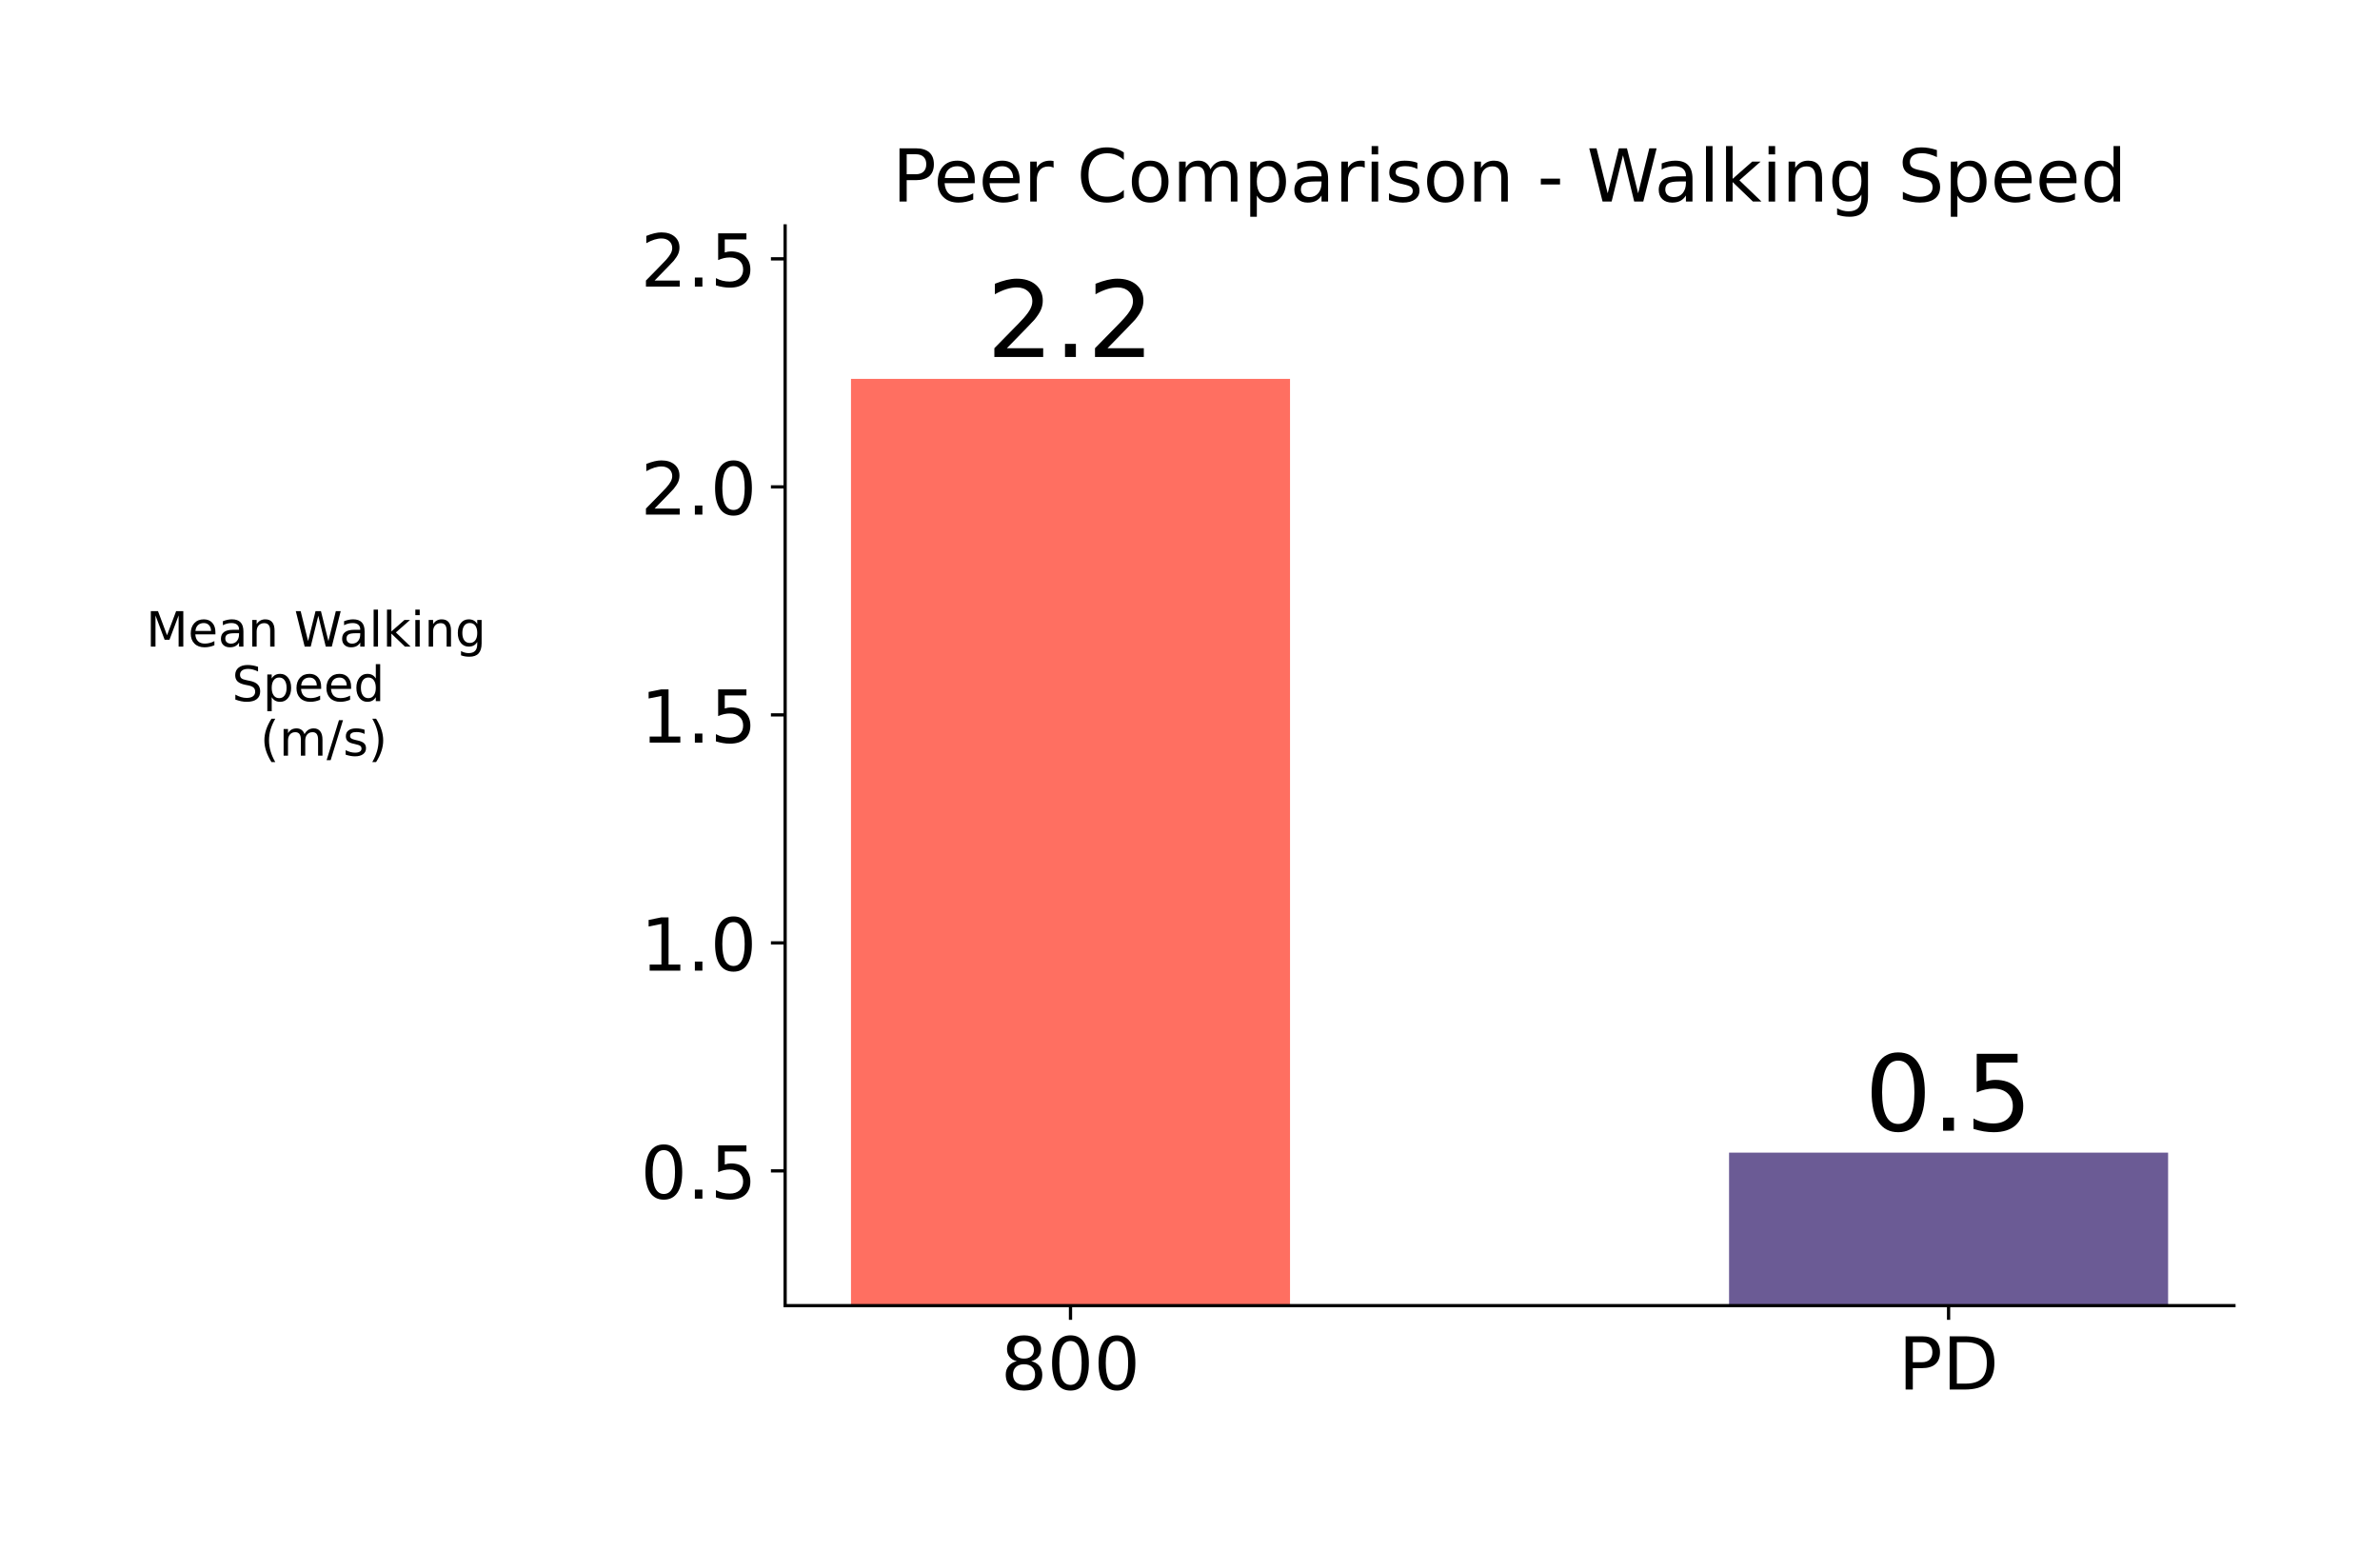
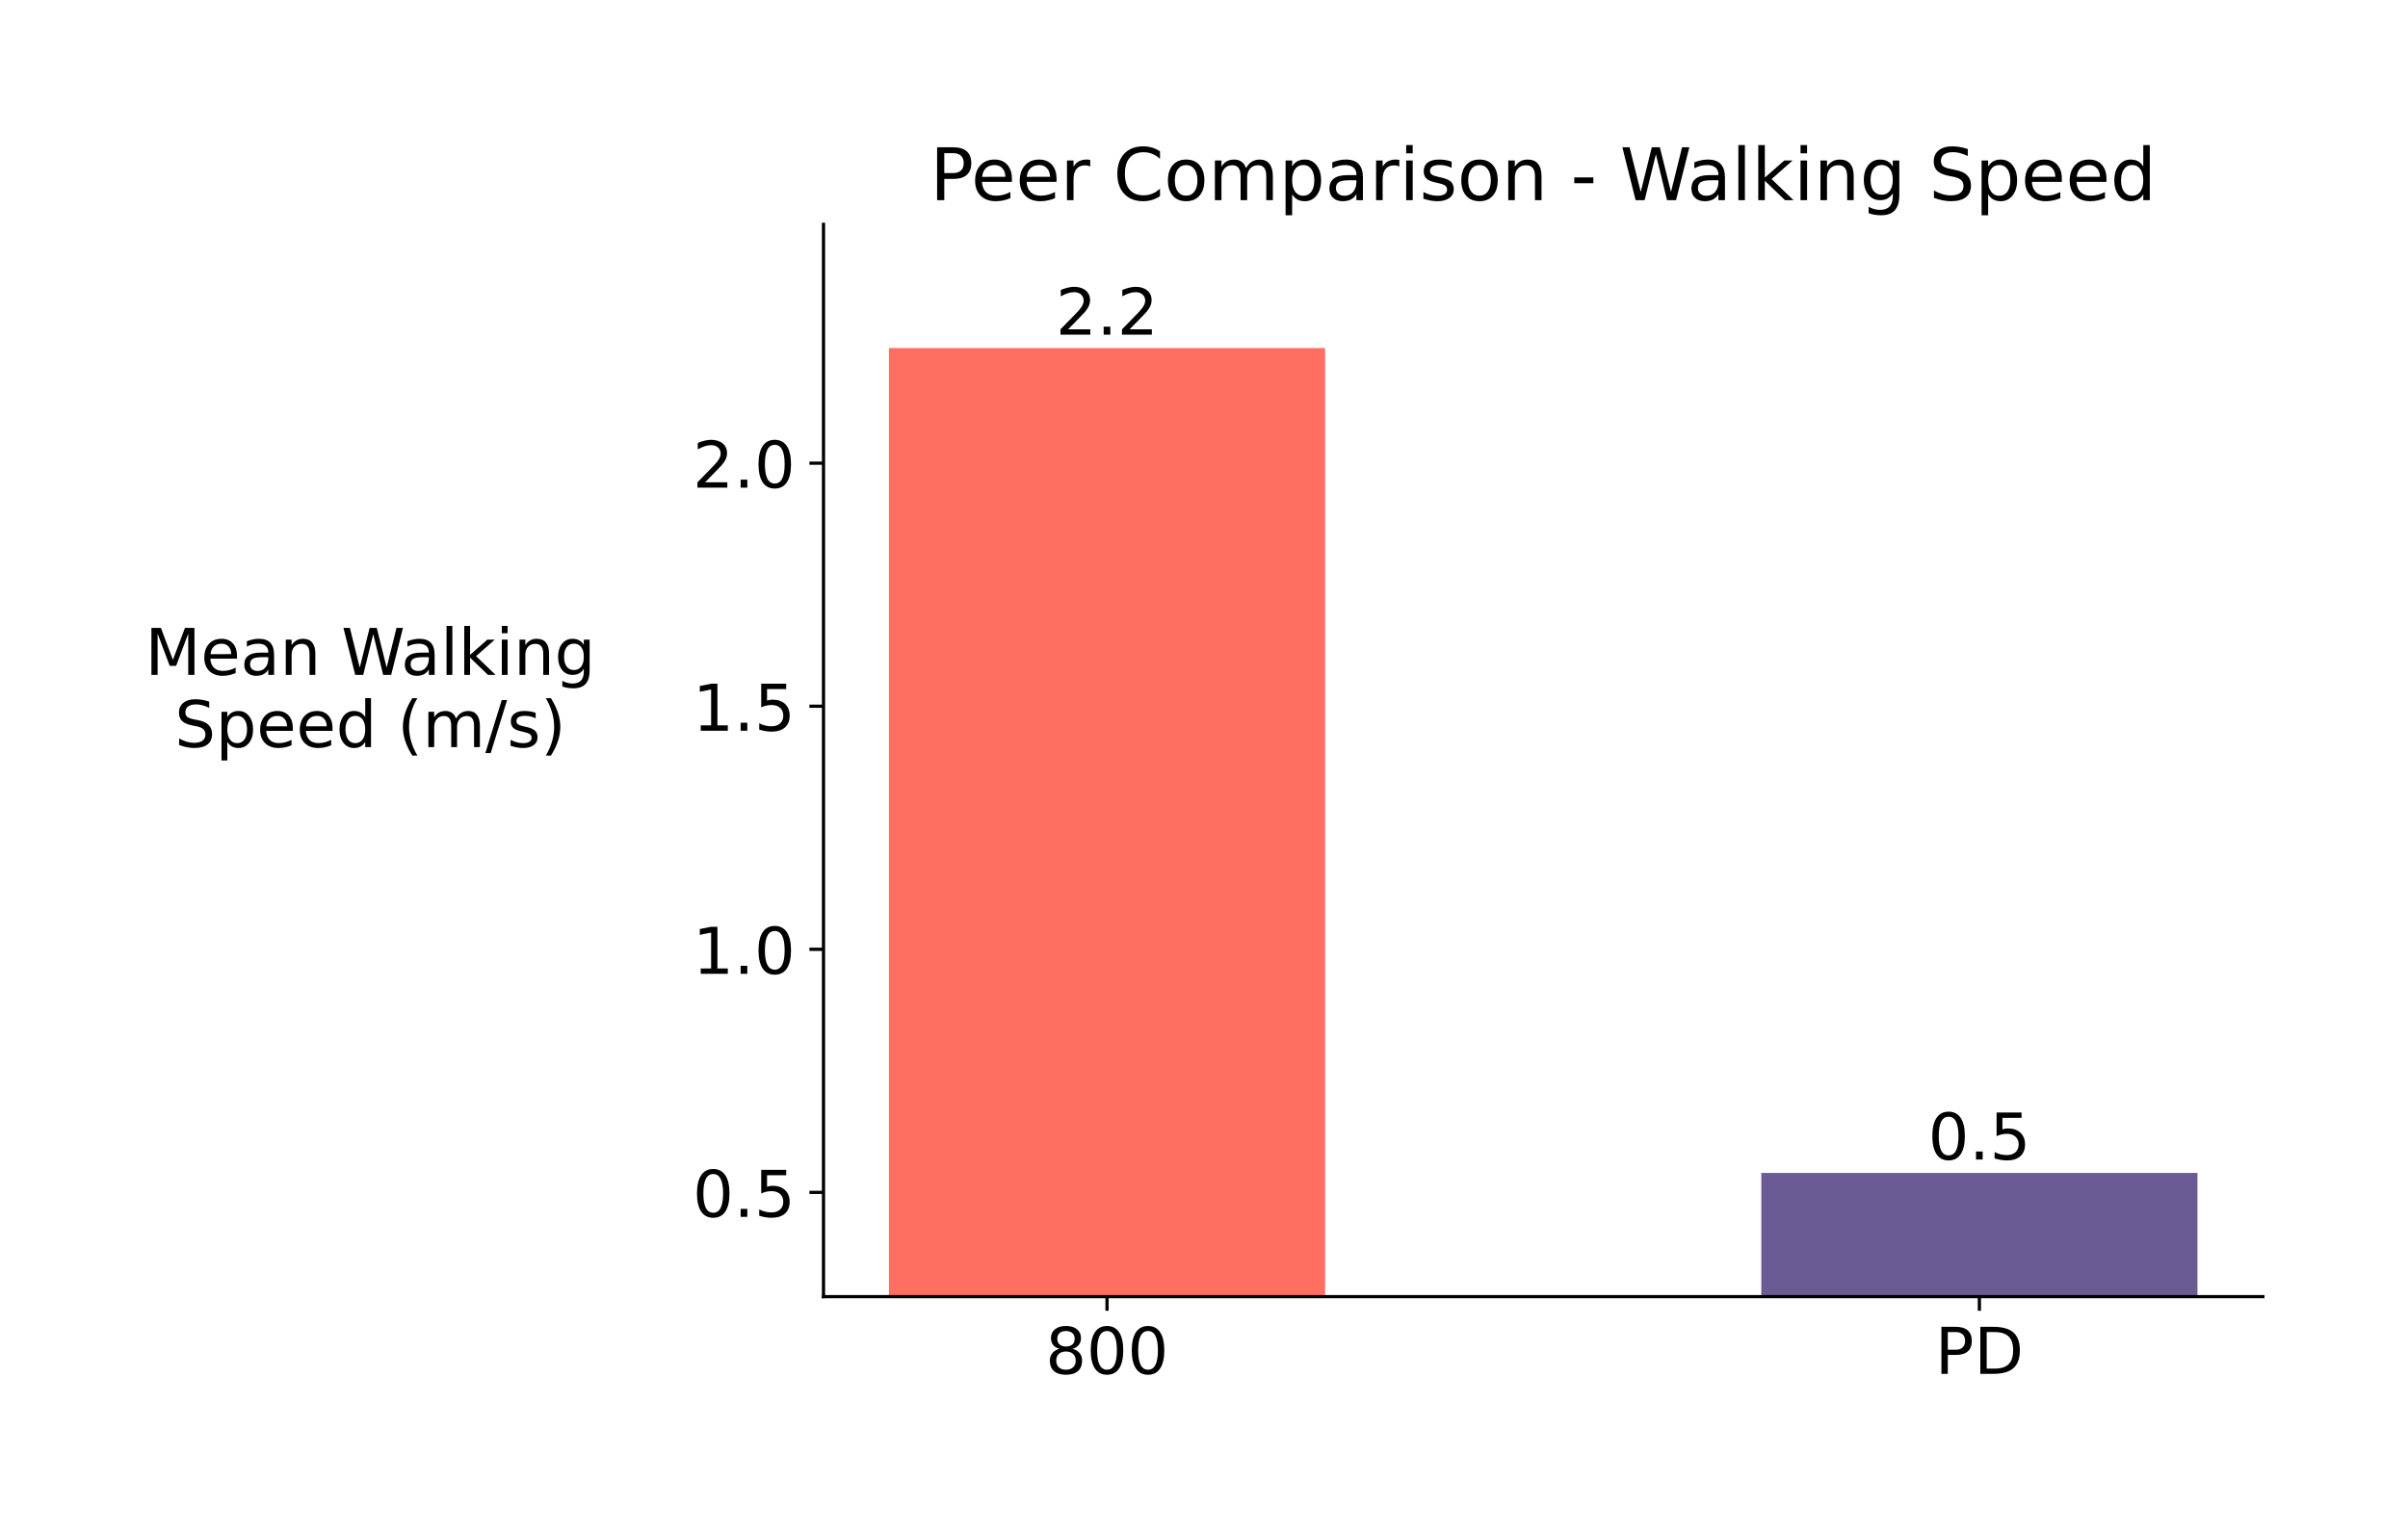
- <svg xmlns="http://www.w3.org/2000/svg" xmlns:xlink="http://www.w3.org/1999/xlink" width="586.647pt" height="382.21pt" viewBox="0 0 586.647 382.21" version="1.1">
+ <svg xmlns="http://www.w3.org/2000/svg" xmlns:xlink="http://www.w3.org/1999/xlink" width="597.434pt" height="380.274pt" viewBox="0 0 597.434 380.274" version="1.1">
  <defs>
    <style type="text/css">*{stroke-linejoin: round; stroke-linecap: butt}</style>
  </defs>
  <g id="figure_1">
    <g id="patch_1">
-       <path d="M 0 382.21  L 586.647 382.21  L 586.647 0  L 0 0  L 0 382.21  z " style="fill: none" />
+       <path d="M -0 380.274  L 597.434 380.274  L 597.434 0  L -0 0  L -0 380.274  z " style="fill: none" />
    </g>
    <g id="axes_1">
      <g id="patch_2">
-         <path d="M 193.527 321.789  L 550.647 321.789  L 550.647 55.677  L 193.527 55.677  L 193.527 321.789  z " style="fill: none" />
+         <path d="M 204.314 321.789  L 561.434 321.789  L 561.434 55.677  L 204.314 55.677  L 204.314 321.789  z " style="fill: none" />
      </g>
      <g id="patch_3">
-         <path d="M 209.76 344.772  L 317.978 344.772  L 317.978 93.385  L 209.76 93.385  z " clip-path="url(#pccfc0bca21)" style="fill: #ff6f61" />
+         <path d="M 220.546 356.232  L 328.765 356.232  L 328.765 86.382  L 220.546 86.382  z " clip-path="url(#p05c55dbfc9)" style="fill: #ff6f61" />
      </g>
      <g id="patch_4">
-         <path d="M 426.196 344.772  L 534.414 344.772  L 534.414 284.081  L 426.196 284.081  z " clip-path="url(#pccfc0bca21)" style="fill: #6b5b95" />
+         <path d="M 436.983 356.232  L 545.201 356.232  L 545.201 291.084  L 436.983 291.084  z " clip-path="url(#p05c55dbfc9)" style="fill: #6b5b95" />
      </g>
      <g id="matplotlib.axis_1">
        <g id="xtick_1">
          <g id="line2d_1">
            <defs>
-               <path id="mb7c0890efb" d="M 0 0  L 0 3.5  " style="stroke: #000000; stroke-width: 0.8" />
-             </defs>
-             <g>
-               <use xlink:href="#mb7c0890efb" x="263.869" y="321.789" style="stroke: #000000; stroke-width: 0.8" />
+               <path id="md49e4bb12c" d="M 0 0  L 0 3.5  " style="stroke: #000000; stroke-width: 0.8" />
+             </defs>
+             <g>
+               <use xlink:href="#md49e4bb12c" x="274.656" y="321.789" style="stroke: #000000; stroke-width: 0.8" />
            </g>
          </g>
          <g id="text_1">
-             <g transform="translate(246.6903 342.4664) scale(0.18 -0.18)">
+             <g transform="translate(259.3856 340.9467) scale(0.16 -0.16)">
              <defs>
                <path id="DejaVuSans-38" d="M 2034 2216  Q 1584 2216 1326 1975  Q 1069 1734 1069 1313  Q 1069 891 1326 650  Q 1584 409 2034 409  Q 2484 409 2743 651  Q 3003 894 3003 1313  Q 3003 1734 2745 1975  Q 2488 2216 2034 2216  z M 1403 2484  Q 997 2584 770 2862  Q 544 3141 544 3541  Q 544 4100 942 4425  Q 1341 4750 2034 4750  Q 2731 4750 3128 4425  Q 3525 4100 3525 3541  Q 3525 3141 3298 2862  Q 3072 2584 2669 2484  Q 3125 2378 3379 2068  Q 3634 1759 3634 1313  Q 3634 634 3220 271  Q 2806 -91 2034 -91  Q 1263 -91 848 271  Q 434 634 434 1313  Q 434 1759 690 2068  Q 947 2378 1403 2484  z M 1172 3481  Q 1172 3119 1398 2916  Q 1625 2713 2034 2713  Q 2441 2713 2670 2916  Q 2900 3119 2900 3481  Q 2900 3844 2670 4047  Q 2441 4250 2034 4250  Q 1625 4250 1398 4047  Q 1172 3844 1172 3481  z " transform="scale(0.015625)" />
                <path id="DejaVuSans-30" d="M 2034 4250  Q 1547 4250 1301 3770  Q 1056 3291 1056 2328  Q 1056 1369 1301 889  Q 1547 409 2034 409  Q 2525 409 2770 889  Q 3016 1369 3016 2328  Q 3016 3291 2770 3770  Q 2525 4250 2034 4250  z M 2034 4750  Q 2819 4750 3233 4129  Q 3647 3509 3647 2328  Q 3647 1150 3233 529  Q 2819 -91 2034 -91  Q 1250 -91 836 529  Q 422 1150 422 2328  Q 422 3509 836 4129  Q 1250 4750 2034 4750  z " transform="scale(0.015625)" />
              </defs>
              <use xlink:href="#DejaVuSans-38" />
              <use xlink:href="#DejaVuSans-30" x="63.623" />
              <use xlink:href="#DejaVuSans-30" x="127.246" />
            </g>
          </g>
        </g>
        <g id="xtick_2">
          <g id="line2d_2">
            <g>
-               <use xlink:href="#mb7c0890efb" x="480.305" y="321.789" style="stroke: #000000; stroke-width: 0.8" />
+               <use xlink:href="#md49e4bb12c" x="491.092" y="321.789" style="stroke: #000000; stroke-width: 0.8" />
            </g>
          </g>
          <g id="text_2">
-             <g transform="translate(467.9487 342.4664) scale(0.18 -0.18)">
+             <g transform="translate(480.1082 340.9467) scale(0.16 -0.16)">
              <defs>
                <path id="DejaVuSans-50" d="M 1259 4147  L 1259 2394  L 2053 2394  Q 2494 2394 2734 2622  Q 2975 2850 2975 3272  Q 2975 3691 2734 3919  Q 2494 4147 2053 4147  L 1259 4147  z M 628 4666  L 2053 4666  Q 2838 4666 3239 4311  Q 3641 3956 3641 3272  Q 3641 2581 3239 2228  Q 2838 1875 2053 1875  L 1259 1875  L 1259 0  L 628 0  L 628 4666  z " transform="scale(0.015625)" />
                <path id="DejaVuSans-44" d="M 1259 4147  L 1259 519  L 2022 519  Q 2988 519 3436 956  Q 3884 1394 3884 2338  Q 3884 3275 3436 3711  Q 2988 4147 2022 4147  L 1259 4147  z M 628 4666  L 1925 4666  Q 3281 4666 3915 4102  Q 4550 3538 4550 2338  Q 4550 1131 3912 565  Q 3275 0 1925 0  L 628 0  L 628 4666  z " transform="scale(0.015625)" />
              </defs>
              <use xlink:href="#DejaVuSans-50" />
              <use xlink:href="#DejaVuSans-44" x="60.303" />
            </g>
          </g>
        </g>
      </g>
      <g id="matplotlib.axis_2">
        <g id="ytick_1">
          <g id="line2d_3">
            <defs>
-               <path id="m6caa230062" d="M 0 0  L -3.5 0  " style="stroke: #000000; stroke-width: 0.8" />
-             </defs>
-             <g>
-               <use xlink:href="#m6caa230062" x="193.527" y="288.577" style="stroke: #000000; stroke-width: 0.8" />
+               <path id="m1cd4eb89cf" d="M 0 0  L -3.5 0  " style="stroke: #000000; stroke-width: 0.8" />
+             </defs>
+             <g>
+               <use xlink:href="#m1cd4eb89cf" x="204.314" y="295.91" style="stroke: #000000; stroke-width: 0.8" />
            </g>
          </g>
          <g id="text_3">
-             <g transform="translate(157.9016 295.4154) scale(0.18 -0.18)">
+             <g transform="translate(171.8688 301.9885) scale(0.16 -0.16)">
              <defs>
                <path id="DejaVuSans-2e" d="M 684 794  L 1344 794  L 1344 0  L 684 0  L 684 794  z " transform="scale(0.015625)" />
                <path id="DejaVuSans-35" d="M 691 4666  L 3169 4666  L 3169 4134  L 1269 4134  L 1269 2991  Q 1406 3038 1543 3061  Q 1681 3084 1819 3084  Q 2600 3084 3056 2656  Q 3513 2228 3513 1497  Q 3513 744 3044 326  Q 2575 -91 1722 -91  Q 1428 -91 1123 -41  Q 819 9 494 109  L 494 744  Q 775 591 1075 516  Q 1375 441 1709 441  Q 2250 441 2565 725  Q 2881 1009 2881 1497  Q 2881 1984 2565 2268  Q 2250 2553 1709 2553  Q 1456 2553 1204 2497  Q 953 2441 691 2322  L 691 4666  z " transform="scale(0.015625)" />
              </defs>
              <use xlink:href="#DejaVuSans-30" />
              <use xlink:href="#DejaVuSans-2e" x="63.623" />
              <use xlink:href="#DejaVuSans-35" x="95.41" />
            </g>
          </g>
        </g>
        <g id="ytick_2">
          <g id="line2d_4">
            <g>
-               <use xlink:href="#m6caa230062" x="193.527" y="232.382" style="stroke: #000000; stroke-width: 0.8" />
+               <use xlink:href="#m1cd4eb89cf" x="204.314" y="235.587" style="stroke: #000000; stroke-width: 0.8" />
            </g>
          </g>
          <g id="text_4">
-             <g transform="translate(157.9016 239.2201) scale(0.18 -0.18)">
+             <g transform="translate(171.8688 241.666) scale(0.16 -0.16)">
              <defs>
                <path id="DejaVuSans-31" d="M 794 531  L 1825 531  L 1825 4091  L 703 3866  L 703 4441  L 1819 4666  L 2450 4666  L 2450 531  L 3481 531  L 3481 0  L 794 0  L 794 531  z " transform="scale(0.015625)" />
              </defs>
              <use xlink:href="#DejaVuSans-31" />
              <use xlink:href="#DejaVuSans-2e" x="63.623" />
              <use xlink:href="#DejaVuSans-30" x="95.41" />
            </g>
          </g>
        </g>
        <g id="ytick_3">
          <g id="line2d_5">
            <g>
-               <use xlink:href="#m6caa230062" x="193.527" y="176.186" style="stroke: #000000; stroke-width: 0.8" />
+               <use xlink:href="#m1cd4eb89cf" x="204.314" y="175.265" style="stroke: #000000; stroke-width: 0.8" />
            </g>
          </g>
          <g id="text_5">
-             <g transform="translate(157.9016 183.0249) scale(0.18 -0.18)">
+             <g transform="translate(171.8688 181.3436) scale(0.16 -0.16)">
              <use xlink:href="#DejaVuSans-31" />
              <use xlink:href="#DejaVuSans-2e" x="63.623" />
              <use xlink:href="#DejaVuSans-35" x="95.41" />
            </g>
          </g>
        </g>
        <g id="ytick_4">
          <g id="line2d_6">
            <g>
-               <use xlink:href="#m6caa230062" x="193.527" y="119.991" style="stroke: #000000; stroke-width: 0.8" />
+               <use xlink:href="#m1cd4eb89cf" x="204.314" y="114.942" style="stroke: #000000; stroke-width: 0.8" />
            </g>
          </g>
          <g id="text_6">
-             <g transform="translate(157.9016 126.8297) scale(0.18 -0.18)">
+             <g transform="translate(171.8688 121.0211) scale(0.16 -0.16)">
              <defs>
                <path id="DejaVuSans-32" d="M 1228 531  L 3431 531  L 3431 0  L 469 0  L 469 531  Q 828 903 1448 1529  Q 2069 2156 2228 2338  Q 2531 2678 2651 2914  Q 2772 3150 2772 3378  Q 2772 3750 2511 3984  Q 2250 4219 1831 4219  Q 1534 4219 1204 4116  Q 875 4013 500 3803  L 500 4441  Q 881 4594 1212 4672  Q 1544 4750 1819 4750  Q 2544 4750 2975 4387  Q 3406 4025 3406 3419  Q 3406 3131 3298 2873  Q 3191 2616 2906 2266  Q 2828 2175 2409 1742  Q 1991 1309 1228 531  z " transform="scale(0.015625)" />
              </defs>
              <use xlink:href="#DejaVuSans-32" />
              <use xlink:href="#DejaVuSans-2e" x="63.623" />
              <use xlink:href="#DejaVuSans-30" x="95.41" />
            </g>
          </g>
        </g>
-         <g id="ytick_5">
-           <g id="line2d_7">
-             <g>
-               <use xlink:href="#m6caa230062" x="193.527" y="63.796" style="stroke: #000000; stroke-width: 0.8" />
-             </g>
-           </g>
-           <g id="text_7">
-             <g transform="translate(157.9016 70.63446) scale(0.18 -0.18)">
-               <use xlink:href="#DejaVuSans-32" />
-               <use xlink:href="#DejaVuSans-2e" x="63.623" />
-               <use xlink:href="#DejaVuSans-35" x="95.41" />
-             </g>
-           </g>
-         </g>
-         <g id="text_8">
-           <g transform="translate(36 159.3628) scale(0.12 -0.12)">
+         <g id="text_7">
+           <g transform="translate(36 167.4892) scale(0.16 -0.16)">
            <defs>
              <path id="DejaVuSans-4d" d="M 628 4666  L 1569 4666  L 2759 1491  L 3956 4666  L 4897 4666  L 4897 0  L 4281 0  L 4281 4097  L 3078 897  L 2444 897  L 1241 4097  L 1241 0  L 628 0  L 628 4666  z " transform="scale(0.015625)" />
              <path id="DejaVuSans-65" d="M 3597 1894  L 3597 1613  L 953 1613  Q 991 1019 1311 708  Q 1631 397 2203 397  Q 2534 397 2845 478  Q 3156 559 3463 722  L 3463 178  Q 3153 47 2828 -22  Q 2503 -91 2169 -91  Q 1331 -91 842 396  Q 353 884 353 1716  Q 353 2575 817 3079  Q 1281 3584 2069 3584  Q 2775 3584 3186 3129  Q 3597 2675 3597 1894  z M 3022 2063  Q 3016 2534 2758 2815  Q 2500 3097 2075 3097  Q 1594 3097 1305 2825  Q 1016 2553 972 2059  L 3022 2063  z " transform="scale(0.015625)" />
              <path id="DejaVuSans-61" d="M 2194 1759  Q 1497 1759 1228 1600  Q 959 1441 959 1056  Q 959 750 1161 570  Q 1363 391 1709 391  Q 2188 391 2477 730  Q 2766 1069 2766 1631  L 2766 1759  L 2194 1759  z M 3341 1997  L 3341 0  L 2766 0  L 2766 531  Q 2569 213 2275 61  Q 1981 -91 1556 -91  Q 1019 -91 701 211  Q 384 513 384 1019  Q 384 1609 779 1909  Q 1175 2209 1959 2209  L 2766 2209  L 2766 2266  Q 2766 2663 2505 2880  Q 2244 3097 1772 3097  Q 1472 3097 1187 3025  Q 903 2953 641 2809  L 641 3341  Q 956 3463 1253 3523  Q 1550 3584 1831 3584  Q 2591 3584 2966 3190  Q 3341 2797 3341 1997  z " transform="scale(0.015625)" />
              <path id="DejaVuSans-6e" d="M 3513 2113  L 3513 0  L 2938 0  L 2938 2094  Q 2938 2591 2744 2837  Q 2550 3084 2163 3084  Q 1697 3084 1428 2787  Q 1159 2491 1159 1978  L 1159 0  L 581 0  L 581 3500  L 1159 3500  L 1159 2956  Q 1366 3272 1645 3428  Q 1925 3584 2291 3584  Q 2894 3584 3203 3211  Q 3513 2838 3513 2113  z " transform="scale(0.015625)" />
              <path id="DejaVuSans-20" transform="scale(0.015625)" />
              <path id="DejaVuSans-57" d="M 213 4666  L 850 4666  L 1831 722  L 2809 4666  L 3519 4666  L 4500 722  L 5478 4666  L 6119 4666  L 4947 0  L 4153 0  L 3169 4050  L 2175 0  L 1381 0  L 213 4666  z " transform="scale(0.015625)" />
              <path id="DejaVuSans-6c" d="M 603 4863  L 1178 4863  L 1178 0  L 603 0  L 603 4863  z " transform="scale(0.015625)" />
              <path id="DejaVuSans-6b" d="M 581 4863  L 1159 4863  L 1159 1991  L 2875 3500  L 3609 3500  L 1753 1863  L 3688 0  L 2938 0  L 1159 1709  L 1159 0  L 581 0  L 581 4863  z " transform="scale(0.015625)" />
              <path id="DejaVuSans-69" d="M 603 3500  L 1178 3500  L 1178 0  L 603 0  L 603 3500  z M 603 4863  L 1178 4863  L 1178 4134  L 603 4134  L 603 4863  z " transform="scale(0.015625)" />
              <path id="DejaVuSans-67" d="M 2906 1791  Q 2906 2416 2648 2759  Q 2391 3103 1925 3103  Q 1463 3103 1205 2759  Q 947 2416 947 1791  Q 947 1169 1205 825  Q 1463 481 1925 481  Q 2391 481 2648 825  Q 2906 1169 2906 1791  z M 3481 434  Q 3481 -459 3084 -895  Q 2688 -1331 1869 -1331  Q 1566 -1331 1297 -1286  Q 1028 -1241 775 -1147  L 775 -588  Q 1028 -725 1275 -790  Q 1522 -856 1778 -856  Q 2344 -856 2625 -561  Q 2906 -266 2906 331  L 2906 616  Q 2728 306 2450 153  Q 2172 0 1784 0  Q 1141 0 747 490  Q 353 981 353 1791  Q 353 2603 747 3093  Q 1141 3584 1784 3584  Q 2172 3584 2450 3431  Q 2728 3278 2906 2969  L 2906 3500  L 3481 3500  L 3481 434  z " transform="scale(0.015625)" />
            </defs>
            <use xlink:href="#DejaVuSans-4d" />
            <use xlink:href="#DejaVuSans-65" x="86.279" />
            <use xlink:href="#DejaVuSans-61" x="147.803" />
            <use xlink:href="#DejaVuSans-6e" x="209.082" />
            <use xlink:href="#DejaVuSans-20" x="272.461" />
            <use xlink:href="#DejaVuSans-57" x="304.248" />
            <use xlink:href="#DejaVuSans-61" x="396.75" />
            <use xlink:href="#DejaVuSans-6c" x="458.029" />
            <use xlink:href="#DejaVuSans-6b" x="485.812" />
            <use xlink:href="#DejaVuSans-69" x="543.723" />
            <use xlink:href="#DejaVuSans-6e" x="571.506" />
            <use xlink:href="#DejaVuSans-67" x="634.885" />
          </g>
-           <g transform="translate(57.18375 172.8002) scale(0.12 -0.12)">
+           <g transform="translate(43.3475 185.4057) scale(0.16 -0.16)">
            <defs>
              <path id="DejaVuSans-53" d="M 3425 4513  L 3425 3897  Q 3066 4069 2747 4153  Q 2428 4238 2131 4238  Q 1616 4238 1336 4038  Q 1056 3838 1056 3469  Q 1056 3159 1242 3001  Q 1428 2844 1947 2747  L 2328 2669  Q 3034 2534 3370 2195  Q 3706 1856 3706 1288  Q 3706 609 3251 259  Q 2797 -91 1919 -91  Q 1588 -91 1214 -16  Q 841 59 441 206  L 441 856  Q 825 641 1194 531  Q 1563 422 1919 422  Q 2459 422 2753 634  Q 3047 847 3047 1241  Q 3047 1584 2836 1778  Q 2625 1972 2144 2069  L 1759 2144  Q 1053 2284 737 2584  Q 422 2884 422 3419  Q 422 4038 858 4394  Q 1294 4750 2059 4750  Q 2388 4750 2728 4690  Q 3069 4631 3425 4513  z " transform="scale(0.015625)" />
              <path id="DejaVuSans-70" d="M 1159 525  L 1159 -1331  L 581 -1331  L 581 3500  L 1159 3500  L 1159 2969  Q 1341 3281 1617 3432  Q 1894 3584 2278 3584  Q 2916 3584 3314 3078  Q 3713 2572 3713 1747  Q 3713 922 3314 415  Q 2916 -91 2278 -91  Q 1894 -91 1617 61  Q 1341 213 1159 525  z M 3116 1747  Q 3116 2381 2855 2742  Q 2594 3103 2138 3103  Q 1681 3103 1420 2742  Q 1159 2381 1159 1747  Q 1159 1113 1420 752  Q 1681 391 2138 391  Q 2594 391 2855 752  Q 3116 1113 3116 1747  z " transform="scale(0.015625)" />
              <path id="DejaVuSans-64" d="M 2906 2969  L 2906 4863  L 3481 4863  L 3481 0  L 2906 0  L 2906 525  Q 2725 213 2448 61  Q 2172 -91 1784 -91  Q 1150 -91 751 415  Q 353 922 353 1747  Q 353 2572 751 3078  Q 1150 3584 1784 3584  Q 2172 3584 2448 3432  Q 2725 3281 2906 2969  z M 947 1747  Q 947 1113 1208 752  Q 1469 391 1925 391  Q 2381 391 2643 752  Q 2906 1113 2906 1747  Q 2906 2381 2643 2742  Q 2381 3103 1925 3103  Q 1469 3103 1208 2742  Q 947 2381 947 1747  z " transform="scale(0.015625)" />
+               <path id="DejaVuSans-28" d="M 1984 4856  Q 1566 4138 1362 3434  Q 1159 2731 1159 2009  Q 1159 1288 1364 580  Q 1569 -128 1984 -844  L 1484 -844  Q 1016 -109 783 600  Q 550 1309 550 2009  Q 550 2706 781 3412  Q 1013 4119 1484 4856  L 1984 4856  z " transform="scale(0.015625)" />
+               <path id="DejaVuSans-6d" d="M 3328 2828  Q 3544 3216 3844 3400  Q 4144 3584 4550 3584  Q 5097 3584 5394 3201  Q 5691 2819 5691 2113  L 5691 0  L 5113 0  L 5113 2094  Q 5113 2597 4934 2840  Q 4756 3084 4391 3084  Q 3944 3084 3684 2787  Q 3425 2491 3425 1978  L 3425 0  L 2847 0  L 2847 2094  Q 2847 2600 2669 2842  Q 2491 3084 2119 3084  Q 1678 3084 1418 2786  Q 1159 2488 1159 1978  L 1159 0  L 581 0  L 581 3500  L 1159 3500  L 1159 2956  Q 1356 3278 1631 3431  Q 1906 3584 2284 3584  Q 2666 3584 2933 3390  Q 3200 3197 3328 2828  z " transform="scale(0.015625)" />
+               <path id="DejaVuSans-2f" d="M 1625 4666  L 2156 4666  L 531 -594  L 0 -594  L 1625 4666  z " transform="scale(0.015625)" />
+               <path id="DejaVuSans-73" d="M 2834 3397  L 2834 2853  Q 2591 2978 2328 3040  Q 2066 3103 1784 3103  Q 1356 3103 1142 2972  Q 928 2841 928 2578  Q 928 2378 1081 2264  Q 1234 2150 1697 2047  L 1894 2003  Q 2506 1872 2764 1633  Q 3022 1394 3022 966  Q 3022 478 2636 193  Q 2250 -91 1575 -91  Q 1294 -91 989 -36  Q 684 19 347 128  L 347 722  Q 666 556 975 473  Q 1284 391 1588 391  Q 1994 391 2212 530  Q 2431 669 2431 922  Q 2431 1156 2273 1281  Q 2116 1406 1581 1522  L 1381 1569  Q 847 1681 609 1914  Q 372 2147 372 2553  Q 372 3047 722 3315  Q 1072 3584 1716 3584  Q 2034 3584 2315 3537  Q 2597 3491 2834 3397  z " transform="scale(0.015625)" />
+               <path id="DejaVuSans-29" d="M 513 4856  L 1013 4856  Q 1481 4119 1714 3412  Q 1947 2706 1947 2009  Q 1947 1309 1714 600  Q 1481 -109 1013 -844  L 513 -844  Q 928 -128 1133 580  Q 1338 1288 1338 2009  Q 1338 2731 1133 3434  Q 928 4138 513 4856  z " transform="scale(0.015625)" />
            </defs>
            <use xlink:href="#DejaVuSans-53" />
            <use xlink:href="#DejaVuSans-70" x="63.477" />
            <use xlink:href="#DejaVuSans-65" x="126.953" />
            <use xlink:href="#DejaVuSans-65" x="188.477" />
            <use xlink:href="#DejaVuSans-64" x="250" />
            <use xlink:href="#DejaVuSans-20" x="313.477" />
-           </g>
-           <g transform="translate(60.32156 186.2376) scale(0.12 -0.12)">
-             <defs>
-               <path id="DejaVuSans-28" d="M 1984 4856  Q 1566 4138 1362 3434  Q 1159 2731 1159 2009  Q 1159 1288 1364 580  Q 1569 -128 1984 -844  L 1484 -844  Q 1016 -109 783 600  Q 550 1309 550 2009  Q 550 2706 781 3412  Q 1013 4119 1484 4856  L 1984 4856  z " transform="scale(0.015625)" />
-               <path id="DejaVuSans-6d" d="M 3328 2828  Q 3544 3216 3844 3400  Q 4144 3584 4550 3584  Q 5097 3584 5394 3201  Q 5691 2819 5691 2113  L 5691 0  L 5113 0  L 5113 2094  Q 5113 2597 4934 2840  Q 4756 3084 4391 3084  Q 3944 3084 3684 2787  Q 3425 2491 3425 1978  L 3425 0  L 2847 0  L 2847 2094  Q 2847 2600 2669 2842  Q 2491 3084 2119 3084  Q 1678 3084 1418 2786  Q 1159 2488 1159 1978  L 1159 0  L 581 0  L 581 3500  L 1159 3500  L 1159 2956  Q 1356 3278 1631 3431  Q 1906 3584 2284 3584  Q 2666 3584 2933 3390  Q 3200 3197 3328 2828  z " transform="scale(0.015625)" />
-               <path id="DejaVuSans-2f" d="M 1625 4666  L 2156 4666  L 531 -594  L 0 -594  L 1625 4666  z " transform="scale(0.015625)" />
-               <path id="DejaVuSans-73" d="M 2834 3397  L 2834 2853  Q 2591 2978 2328 3040  Q 2066 3103 1784 3103  Q 1356 3103 1142 2972  Q 928 2841 928 2578  Q 928 2378 1081 2264  Q 1234 2150 1697 2047  L 1894 2003  Q 2506 1872 2764 1633  Q 3022 1394 3022 966  Q 3022 478 2636 193  Q 2250 -91 1575 -91  Q 1294 -91 989 -36  Q 684 19 347 128  L 347 722  Q 666 556 975 473  Q 1284 391 1588 391  Q 1994 391 2212 530  Q 2431 669 2431 922  Q 2431 1156 2273 1281  Q 2116 1406 1581 1522  L 1381 1569  Q 847 1681 609 1914  Q 372 2147 372 2553  Q 372 3047 722 3315  Q 1072 3584 1716 3584  Q 2034 3584 2315 3537  Q 2597 3491 2834 3397  z " transform="scale(0.015625)" />
-               <path id="DejaVuSans-29" d="M 513 4856  L 1013 4856  Q 1481 4119 1714 3412  Q 1947 2706 1947 2009  Q 1947 1309 1714 600  Q 1481 -109 1013 -844  L 513 -844  Q 928 -128 1133 580  Q 1338 1288 1338 2009  Q 1338 2731 1133 3434  Q 928 4138 513 4856  z " transform="scale(0.015625)" />
-             </defs>
-             <use xlink:href="#DejaVuSans-20" />
-             <use xlink:href="#DejaVuSans-28" x="31.787" />
-             <use xlink:href="#DejaVuSans-6d" x="70.801" />
-             <use xlink:href="#DejaVuSans-2f" x="168.213" />
-             <use xlink:href="#DejaVuSans-73" x="201.904" />
-             <use xlink:href="#DejaVuSans-29" x="254.004" />
+             <use xlink:href="#DejaVuSans-28" x="345.264" />
+             <use xlink:href="#DejaVuSans-6d" x="384.277" />
+             <use xlink:href="#DejaVuSans-2f" x="481.689" />
+             <use xlink:href="#DejaVuSans-73" x="515.381" />
+             <use xlink:href="#DejaVuSans-29" x="567.48" />
          </g>
        </g>
      </g>
      <g id="patch_5">
-         <path d="M 193.527 321.789  L 193.527 55.677  " style="fill: none; stroke: #000000; stroke-width: 0.8; stroke-linejoin: miter; stroke-linecap: square" />
+         <path d="M 204.314 321.789  L 204.314 55.677  " style="fill: none; stroke: #000000; stroke-width: 0.8; stroke-linejoin: miter; stroke-linecap: square" />
      </g>
      <g id="patch_6">
-         <path d="M 193.527 321.789  L 550.647 321.789  " style="fill: none; stroke: #000000; stroke-width: 0.8; stroke-linejoin: miter; stroke-linecap: square" />
-       </g>
-       <g id="text_9">
-         <g transform="translate(243.1949 87.97802) scale(0.26 -0.26)">
+         <path d="M 204.314 321.789  L 561.434 321.789  " style="fill: none; stroke: #000000; stroke-width: 0.8; stroke-linejoin: miter; stroke-linecap: square" />
+       </g>
+       <g id="text_8">
+         <g transform="translate(261.9331 83.05492) scale(0.16 -0.16)">
          <use xlink:href="#DejaVuSans-32" />
          <use xlink:href="#DejaVuSans-2e" x="63.623" />
          <use xlink:href="#DejaVuSans-32" x="95.41" />
        </g>
      </g>
-       <g id="text_10">
-         <g transform="translate(459.6313 278.674) scale(0.26 -0.26)">
+       <g id="text_9">
+         <g transform="translate(478.3694 287.7565) scale(0.16 -0.16)">
          <use xlink:href="#DejaVuSans-30" />
          <use xlink:href="#DejaVuSans-2e" x="63.623" />
          <use xlink:href="#DejaVuSans-35" x="95.41" />
        </g>
      </g>
-       <g id="text_11">
-         <g transform="translate(219.9506 49.67719) scale(0.18 -0.18)">
+       <g id="text_10">
+         <g transform="translate(230.7372 49.67719) scale(0.18 -0.18)">
          <defs>
            <path id="DejaVuSans-72" d="M 2631 2963  Q 2534 3019 2420 3045  Q 2306 3072 2169 3072  Q 1681 3072 1420 2755  Q 1159 2438 1159 1844  L 1159 0  L 581 0  L 581 3500  L 1159 3500  L 1159 2956  Q 1341 3275 1631 3429  Q 1922 3584 2338 3584  Q 2397 3584 2469 3576  Q 2541 3569 2628 3553  L 2631 2963  z " transform="scale(0.015625)" />
            <path id="DejaVuSans-43" d="M 4122 4306  L 4122 3641  Q 3803 3938 3442 4084  Q 3081 4231 2675 4231  Q 1875 4231 1450 3742  Q 1025 3253 1025 2328  Q 1025 1406 1450 917  Q 1875 428 2675 428  Q 3081 428 3442 575  Q 3803 722 4122 1019  L 4122 359  Q 3791 134 3420 21  Q 3050 -91 2638 -91  Q 1578 -91 968 557  Q 359 1206 359 2328  Q 359 3453 968 4101  Q 1578 4750 2638 4750  Q 3056 4750 3426 4639  Q 3797 4528 4122 4306  z " transform="scale(0.015625)" />
            <path id="DejaVuSans-6f" d="M 1959 3097  Q 1497 3097 1228 2736  Q 959 2375 959 1747  Q 959 1119 1226 758  Q 1494 397 1959 397  Q 2419 397 2687 759  Q 2956 1122 2956 1747  Q 2956 2369 2687 2733  Q 2419 3097 1959 3097  z M 1959 3584  Q 2709 3584 3137 3096  Q 3566 2609 3566 1747  Q 3566 888 3137 398  Q 2709 -91 1959 -91  Q 1206 -91 779 398  Q 353 888 353 1747  Q 353 2609 779 3096  Q 1206 3584 1959 3584  z " transform="scale(0.015625)" />
            <path id="DejaVuSans-2d" d="M 313 2009  L 1997 2009  L 1997 1497  L 313 1497  L 313 2009  z " transform="scale(0.015625)" />
          </defs>
          <use xlink:href="#DejaVuSans-50" />
          <use xlink:href="#DejaVuSans-65" x="56.678" />
          <use xlink:href="#DejaVuSans-65" x="118.201" />
          <use xlink:href="#DejaVuSans-72" x="179.725" />
          <use xlink:href="#DejaVuSans-20" x="220.838" />
          <use xlink:href="#DejaVuSans-43" x="252.625" />
          <use xlink:href="#DejaVuSans-6f" x="322.449" />
          <use xlink:href="#DejaVuSans-6d" x="383.631" />
          <use xlink:href="#DejaVuSans-70" x="481.043" />
          <use xlink:href="#DejaVuSans-61" x="544.52" />
          <use xlink:href="#DejaVuSans-72" x="605.799" />
          <use xlink:href="#DejaVuSans-69" x="646.912" />
          <use xlink:href="#DejaVuSans-73" x="674.695" />
          <use xlink:href="#DejaVuSans-6f" x="726.795" />
          <use xlink:href="#DejaVuSans-6e" x="787.977" />
          <use xlink:href="#DejaVuSans-20" x="851.355" />
          <use xlink:href="#DejaVuSans-2d" x="883.143" />
          <use xlink:href="#DejaVuSans-20" x="919.227" />
          <use xlink:href="#DejaVuSans-57" x="951.014" />
          <use xlink:href="#DejaVuSans-61" x="1043.516" />
          <use xlink:href="#DejaVuSans-6c" x="1104.795" />
          <use xlink:href="#DejaVuSans-6b" x="1132.578" />
          <use xlink:href="#DejaVuSans-69" x="1190.488" />
          <use xlink:href="#DejaVuSans-6e" x="1218.271" />
          <use xlink:href="#DejaVuSans-67" x="1281.65" />
          <use xlink:href="#DejaVuSans-20" x="1345.127" />
          <use xlink:href="#DejaVuSans-53" x="1376.914" />
          <use xlink:href="#DejaVuSans-70" x="1440.391" />
          <use xlink:href="#DejaVuSans-65" x="1503.867" />
          <use xlink:href="#DejaVuSans-65" x="1565.391" />
          <use xlink:href="#DejaVuSans-64" x="1626.914" />
        </g>
      </g>
    </g>
  </g>
  <defs>
-     <clipPath id="pccfc0bca21">
-       <rect x="193.527" y="55.677" width="357.12" height="266.112" />
+     <clipPath id="p05c55dbfc9">
+       <rect x="204.314" y="55.677" width="357.12" height="266.112" />
    </clipPath>
  </defs>
</svg>
